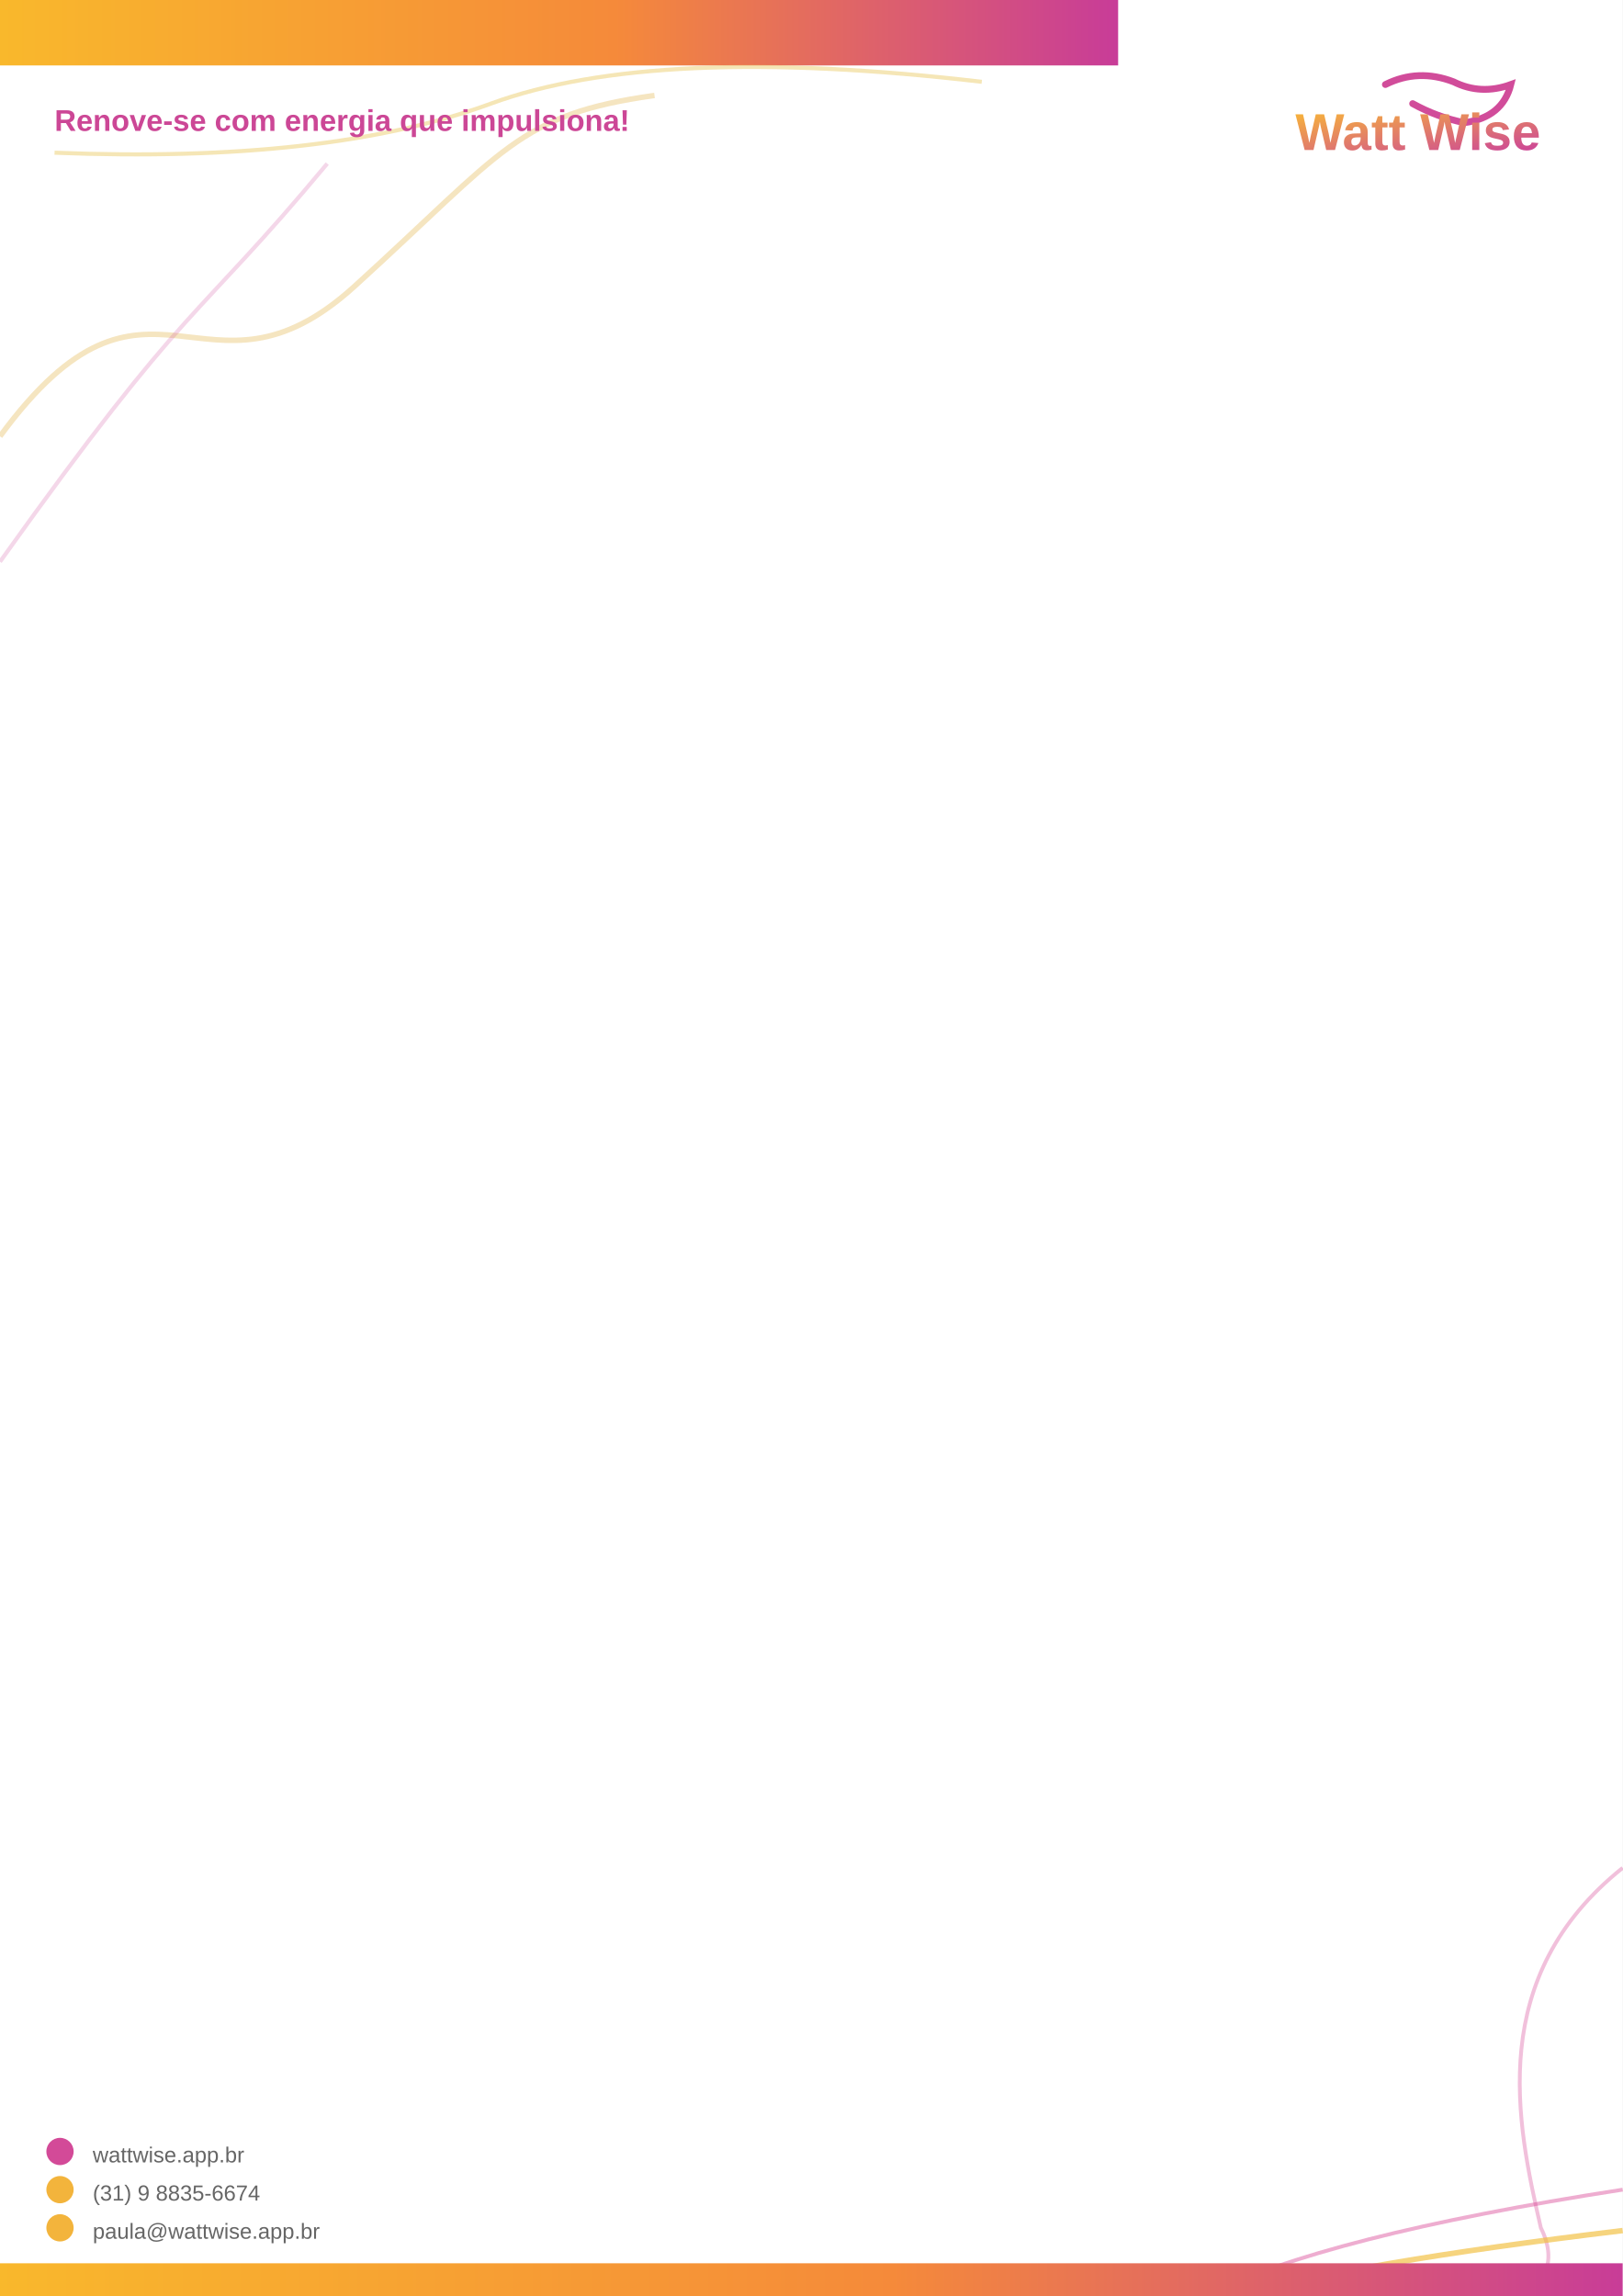
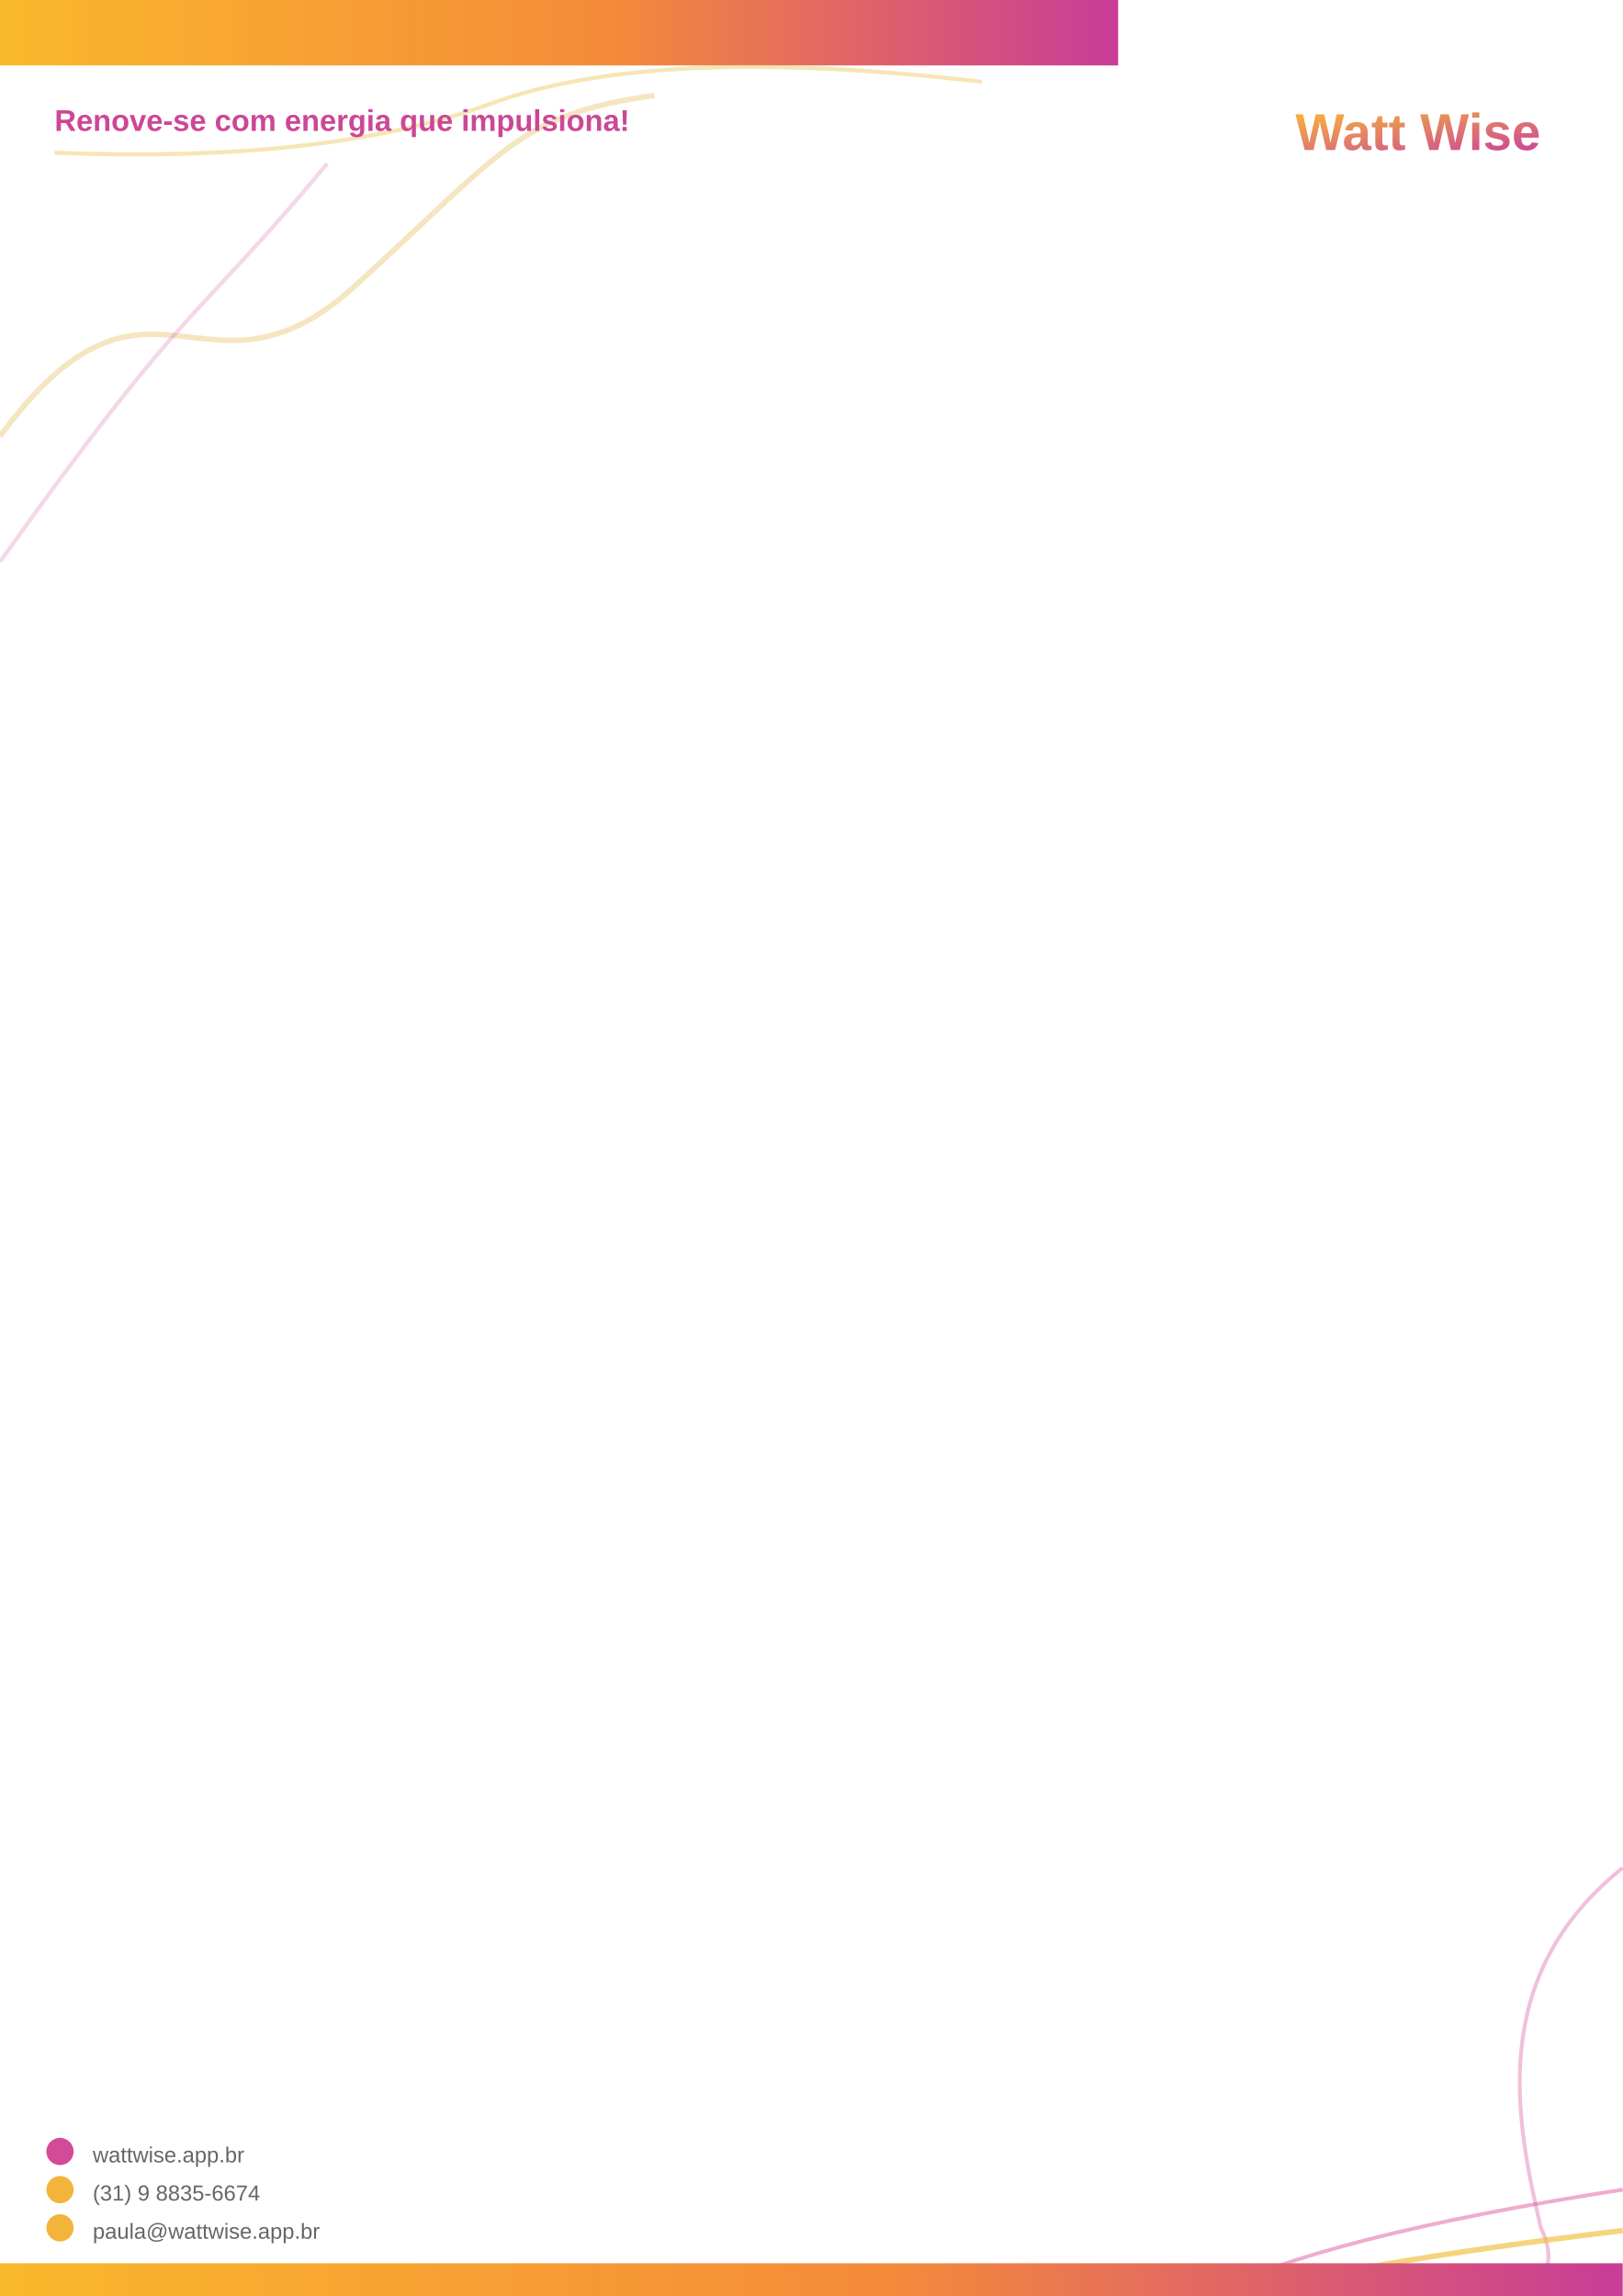
<svg xmlns="http://www.w3.org/2000/svg" width="595" height="842" viewBox="0 0 595 842">
  <defs>
    <linearGradient id="top" x1="0" y1="0" x2="1" y2="0">
      <stop offset="0" stop-color="#f9b82c" />
      <stop offset=".55" stop-color="#f58a3a" />
      <stop offset="1" stop-color="#c83c98" />
    </linearGradient>
    <linearGradient id="logo" x1="0" y1="0" x2="1" y2="1">
      <stop stop-color="#f7b43a" />
      <stop offset="1" stop-color="#cc4698" />
    </linearGradient>
  </defs>
  <rect width="595" height="842" fill="#fff" />
  <rect x="0" y="0" width="410" height="24" fill="url(#top)" />
  <path d="M20 56 Q120 60 180 38 T360 30" fill="none" stroke="#e9c85e" stroke-opacity=".45" stroke-width="1.5" />
  <path d="M0 160 C55 85 75 155 130 105 S190 42 240 35" fill="none" stroke="#e3b44c" stroke-opacity=".35" stroke-width="2" />
  <path d="M0 206 C70 108 70 120 120 60" fill="none" stroke="#ce4a9b" stroke-opacity=".22" stroke-width="1.5" />
  <text x="20" y="48" font-family="Arial,sans-serif" font-size="11" font-weight="600" fill="#cc4796">Renove-se com energia que impulsiona!</text>
-   <path d="M508 31 q12 -6 25 -1 q10 5 21 1 q-3 12 -17 14 q-10 -2 -19 -7" fill="none" stroke="#d14c9a" stroke-width="2.5" stroke-linecap="round" />
  <text x="475" y="55" font-family="Arial,sans-serif" font-size="19" font-weight="700" fill="url(#logo)">Watt Wise</text>
  <path d="M595 685 C545 725 556 778 565 817 C572 831 564 838 560 842" fill="none" stroke="#d84a99" stroke-opacity=".35" stroke-width="1.4" />
  <path d="M595 818 Q495 830 455 842" fill="none" stroke="#f1bd39" stroke-opacity=".65" stroke-width="2" />
  <path d="M595 803 Q485 820 442 842" fill="none" stroke="#d94b98" stroke-opacity=".45" stroke-width="1.4" />
  <rect x="0" y="830" width="595" height="12" fill="url(#top)" />
  <circle cx="22" cy="789" r="5" fill="#d34a98" />
  <text x="34" y="793" font-family="Arial,sans-serif" font-size="8" fill="#666">wattwise.app.br</text>
  <circle cx="22" cy="803" r="5" fill="#f3b43c" />
  <text x="34" y="807" font-family="Arial,sans-serif" font-size="8" fill="#666">(31) 9 8835-6674</text>
  <circle cx="22" cy="817" r="5" fill="#f3b43c" />
  <text x="34" y="821" font-family="Arial,sans-serif" font-size="8" fill="#666">paula@wattwise.app.br</text>
</svg>
